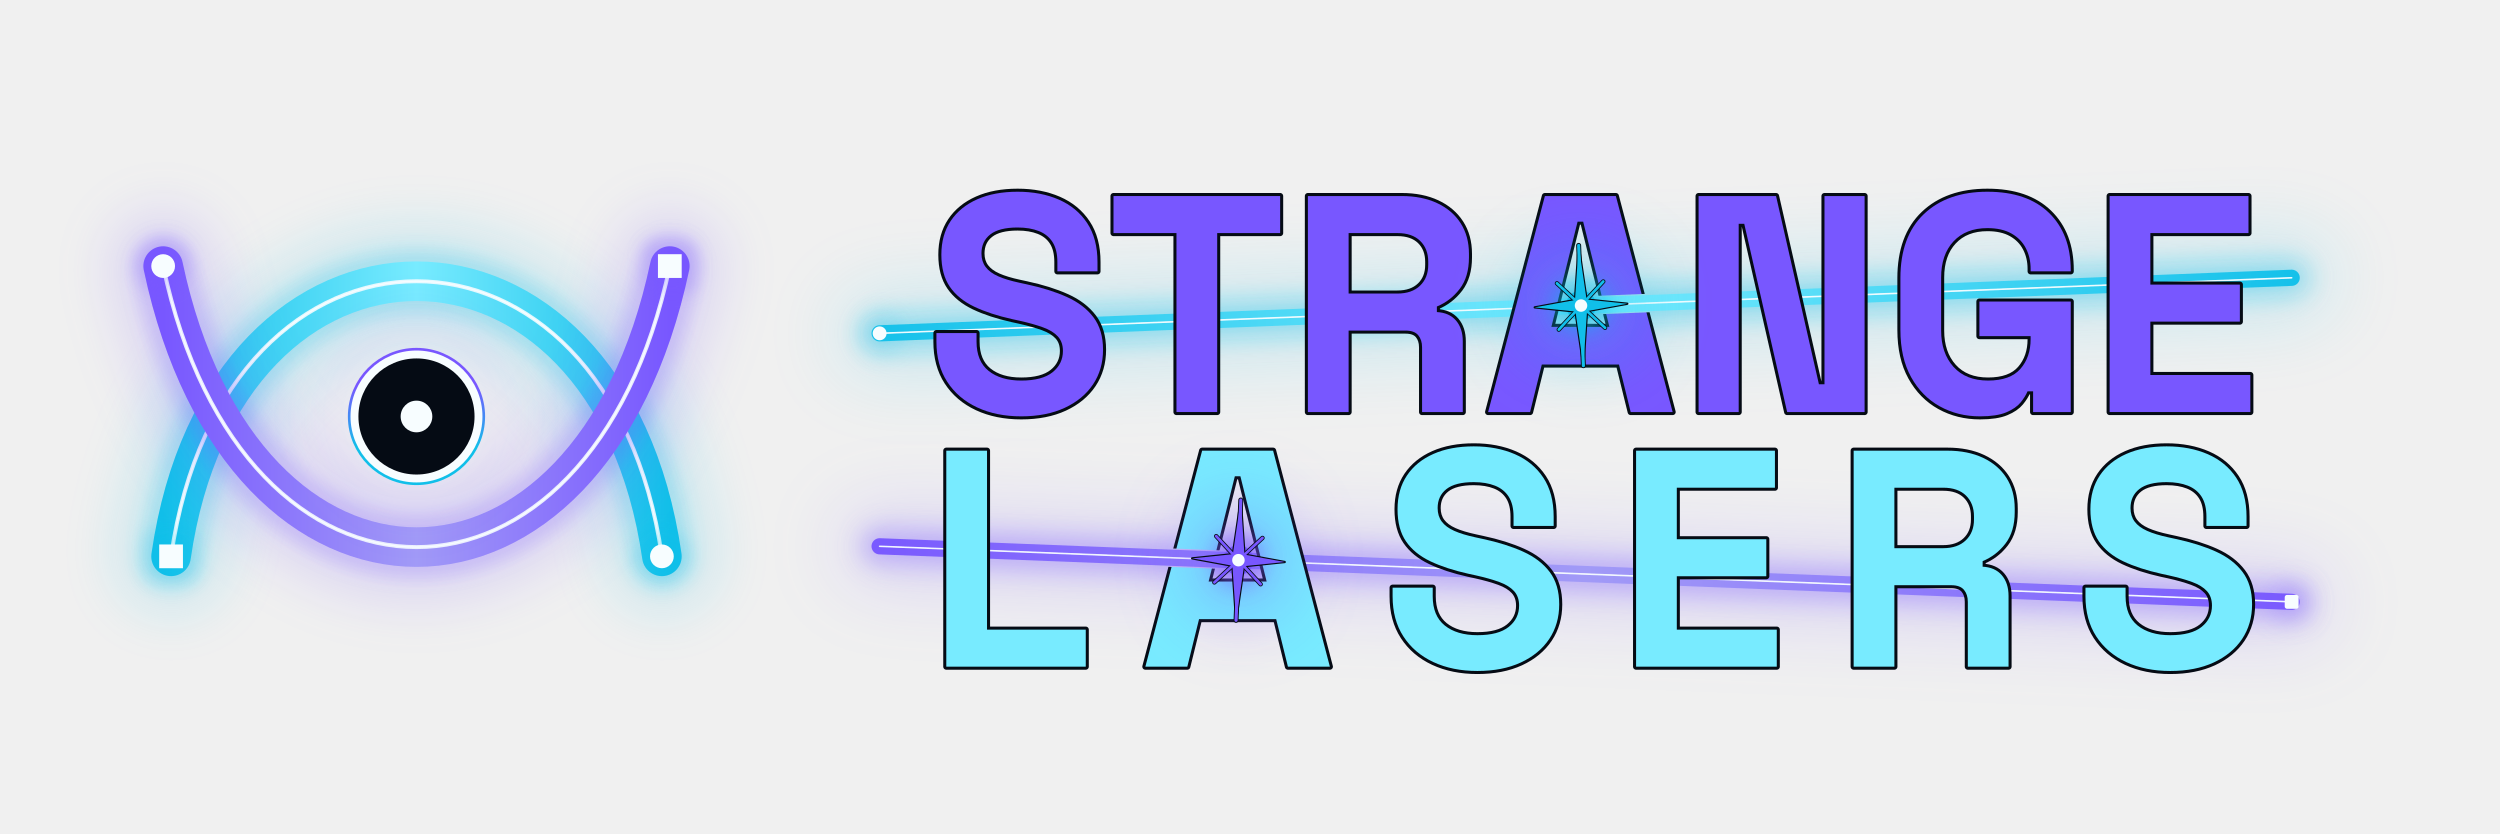
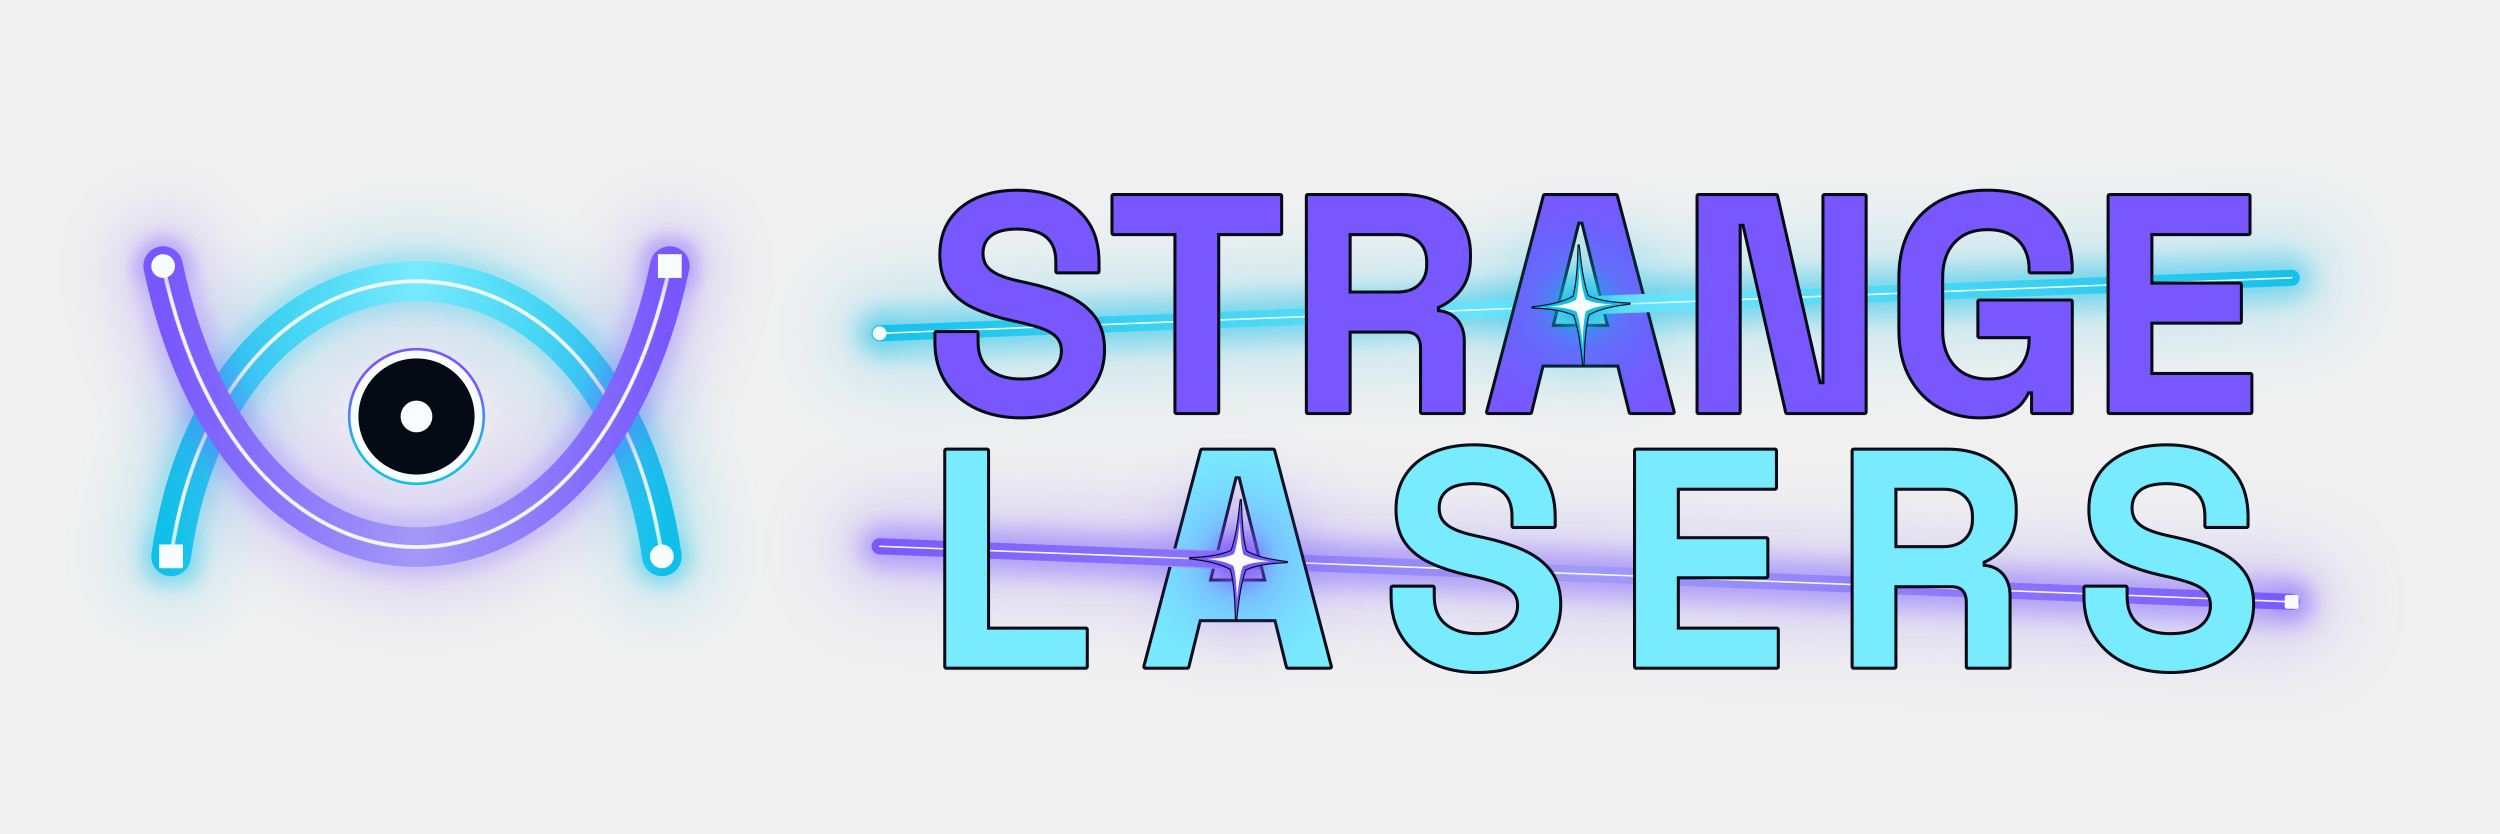
<svg xmlns="http://www.w3.org/2000/svg" viewBox="0 0 1080 360" role="img" aria-labelledby="logo-title logo-desc">
  <defs>
    <linearGradient id="eye-edge" x1="0%" y1="0%" x2="0%" y2="100%">
      <stop offset="0" stop-color="#7857ff" />
      <stop offset="0.25" stop-color="#7857ff" />
      <stop offset="0.75" stop-color="#11bfe9" />
      <stop offset="1" stop-color="#11bfe9" />
    </linearGradient>
    <radialGradient id="background" cx="50%" cy="45%" r="72%">
      <stop offset="0" stop-color="#102339" />
      <stop offset="0.55" stop-color="#091525" />
      <stop offset="1" stop-color="#050b14" />
    </radialGradient>
    <linearGradient id="corona-rear" gradientUnits="userSpaceOnUse" x1="64" y1="0" x2="448" y2="0">
      <stop offset="0" stop-color="#11bfe9" />
      <stop offset="0.5" stop-color="#78ebff" />
      <stop offset="1" stop-color="#11bfe9" />
    </linearGradient>
    <linearGradient id="corona-front" gradientUnits="userSpaceOnUse" x1="64" y1="0" x2="448" y2="0">
      <stop offset="0" stop-color="#7857ff" />
      <stop offset="0.5" stop-color="#a19af7" />
      <stop offset="1" stop-color="#7857ff" />
    </linearGradient>
    <filter id="corona-tight-glow" x="-30%" y="-30%" width="160%" height="160%">
      <feGaussianBlur stdDeviation="6" />
    </filter>
    <filter id="corona-wide-glow" x="-40%" y="-40%" width="180%" height="180%">
      <feGaussianBlur stdDeviation="18" />
    </filter>
    <filter id="wide-glow" filterUnits="userSpaceOnUse" x="-100" y="-100" width="960" height="530">
      <feGaussianBlur stdDeviation="15" />
    </filter>
    <filter id="tight-glow" filterUnits="userSpaceOnUse" x="-100" y="-100" width="960" height="530">
      <feGaussianBlur stdDeviation="5" />
    </filter>
    <mask id="strange-angle-a-through-cut" maskUnits="userSpaceOnUse" x="0" y="0" width="760" height="280">
      <rect width="760" height="280" fill="white" />
      <line x1="377" y1="84.1" x2="427" y2="82.1" stroke="black" stroke-width="8" />
    </mask>
    <mask id="lasers-angle-a-through-cut" maskUnits="userSpaceOnUse" x="0" y="0" width="760" height="280">
      <rect width="760" height="280" fill="white" />
      <line x1="180" y1="192.1" x2="228" y2="194" stroke="black" stroke-width="8" />
    </mask>
    <linearGradient id="cyan-beam" gradientUnits="userSpaceOnUse" x1="60" y1="0" x2="700" y2="0">
      <stop offset="0" stop-color="#11bfe9" />
      <stop offset="0.5" stop-color="#78ebff" />
      <stop offset="1" stop-color="#11bfe9" />
    </linearGradient>
    <linearGradient id="purple-beam" gradientUnits="userSpaceOnUse" x1="60" y1="0" x2="700" y2="0">
      <stop offset="0" stop-color="#7857ff" />
      <stop offset="0.5" stop-color="#a19af7" />
      <stop offset="1" stop-color="#7857ff" />
    </linearGradient>
  </defs>
  <g transform="translate(34 34) scale(.57)">
    <g fill="none" stroke-linecap="round" stroke-linejoin="round">
      <path d="M70 362C110 84 402 84 442 362" stroke="#11bfe9" stroke-width="90" opacity="0.14" filter="url(#corona-wide-glow)" />
      <path d="M70 362C110 84 402 84 442 362" stroke="#11bfe9" stroke-width="48" opacity="0.22" filter="url(#corona-tight-glow)" />
      <path d="M70 362C110 84 402 84 442 362" stroke="url(#corona-rear)" stroke-width="30" />
      <path d="M70 362C110 84 402 84 442 362" stroke="#f7fdff" stroke-width="3" opacity="0.88" />
      <path d="M70 362C110 84 402 84 442 362" stroke="#f7fdff" stroke-width="1" />
      <path d="M64 142C124 426 388 426 448 142" stroke="#7857ff" stroke-width="90" opacity="0.14" filter="url(#corona-wide-glow)" />
      <path d="M64 142C124 426 388 426 448 142" stroke="#7857ff" stroke-width="48" opacity="0.22" filter="url(#corona-tight-glow)" />
      <path d="M64 142C124 426 388 426 448 142" stroke="url(#corona-front)" stroke-width="30" />
      <path d="M64 142C124 426 388 426 448 142" stroke="#f7fdff" stroke-width="3" opacity="0.88" />
      <path d="M64 142C124 426 388 426 448 142" stroke="#f7fdff" stroke-width="1" />
      <circle cx="64" cy="142" r="20" fill="#7857ff" opacity="0.2" filter="url(#corona-tight-glow)" />
      <rect x="428" y="122" width="40" height="40" rx="8" fill="#7857ff" opacity="0.2" filter="url(#corona-tight-glow)" />
      <rect x="50" y="342" width="40" height="40" rx="8" fill="#11bfe9" opacity="0.2" filter="url(#corona-tight-glow)" />
      <circle cx="442" cy="362" r="20" fill="#11bfe9" opacity="0.2" filter="url(#corona-tight-glow)" />
      <circle cx="64" cy="142" r="9" fill="#f7fdff" />
      <rect x="439" y="133" width="18" height="18" fill="#f7fdff" />
      <rect x="61" y="353" width="18" height="18" fill="#f7fdff" />
      <circle cx="442" cy="362" r="9" fill="#f7fdff" />
      <circle cx="256" cy="256" r="66" fill="none" stroke="#7857ff" stroke-width="14" opacity="0.16" filter="url(#corona-wide-glow)" />
      <circle cx="256" cy="256" r="47" fill="none" stroke="url(#eye-edge)" stroke-width="10" />
      <circle cx="256" cy="256" r="47" fill="#050b14" stroke="#f7fdff" stroke-width="6" />
      <circle cx="256" cy="256" r="12" fill="#f7fdff" />
    </g>
  </g>
  <g transform="translate(305 48)">
    <g aria-hidden="true">
      <g>
        <g>
          <g>
-             <line x1="75" y1="96" x2="685" y2="72" filter="url(#wide-glow)" fill="none" opacity="0.15" stroke-linecap="round" stroke-width="38" stroke="#11bfe9" />
-             <line x1="75" y1="96" x2="685" y2="72" filter="url(#tight-glow)" fill="none" opacity="0.34" stroke-linecap="round" stroke-width="16" stroke="#11bfe9" />
-             <line x1="685" y1="212" x2="75" y2="188" filter="url(#wide-glow)" fill="none" opacity="0.15" stroke-linecap="round" stroke-width="38" stroke="#7857ff" />
-             <line x1="685" y1="212" x2="75" y2="188" filter="url(#tight-glow)" fill="none" opacity="0.34" stroke-linecap="round" stroke-width="16" stroke="#7857ff" />
+             <line x1="75" y1="96" x2="685" y2="72" filter="url(#wide-glow)" fill="none" opacity="0.2" stroke-linecap="round" stroke-width="42" stroke="#11bfe9" />
+             <line x1="75" y1="96" x2="685" y2="72" filter="url(#tight-glow)" fill="none" opacity="0.44" stroke-linecap="round" stroke-width="18" stroke="#11bfe9" />
+             <line x1="685" y1="212" x2="75" y2="188" filter="url(#wide-glow)" fill="none" opacity="0.2" stroke-linecap="round" stroke-width="42" stroke="#7857ff" />
+             <line x1="685" y1="212" x2="75" y2="188" filter="url(#tight-glow)" fill="none" opacity="0.44" stroke-linecap="round" stroke-width="18" stroke="#7857ff" />
            <circle cx="75" cy="96" r="8" opacity="0.22" filter="url(#tight-glow)" fill="#11bfe9" />
            <rect x="677" y="204" width="16" height="16" rx="3" opacity="0.22" filter="url(#tight-glow)" fill="#7857ff" />
          </g>
        </g>
      </g>
    </g>
    <g aria-hidden="true">
      <g>
        <g>
          <g>
            <g>
              <line x1="75" y1="96" x2="685" y2="72" fill="none" stroke-linecap="round" stroke-width="7" stroke="url(#cyan-beam)" />
              <line x1="75" y1="96" x2="685" y2="72" fill="none" opacity="0.88" stroke="#f7fdff" stroke-linecap="round" stroke-width="0.7" />
              <line x1="75" y1="96" x2="685" y2="72" fill="none" opacity="1" stroke="#f7fdff" stroke-linecap="round" stroke-width="0.25" />
              <circle cx="75" cy="96" r="3" fill="#f7fdff" opacity="1" />
            </g>
            <g>
              <line x1="685" y1="212" x2="75" y2="188" fill="none" stroke-linecap="round" stroke-width="7" stroke="url(#purple-beam)" />
              <line x1="685" y1="212" x2="75" y2="188" fill="none" opacity="0.88" stroke="#f7fdff" stroke-linecap="round" stroke-width="0.7" />
              <line x1="685" y1="212" x2="75" y2="188" fill="none" opacity="1" stroke="#f7fdff" stroke-linecap="round" stroke-width="0.25" />
              <rect x="682" y="209" width="6" height="6" rx="1" fill="#f7fdff" opacity="1" />
            </g>
          </g>
        </g>
      </g>
    </g>
    <g>
      <g>
        <g mask="url(#strange-angle-a-through-cut)">
          <g transform="translate(95 130) scale(1.55)" stroke="#050b14" stroke-width="1.7" stroke-linejoin="round" paint-order="stroke" fill="#7857ff">
            <g>
              <g>
                <g transform="translate(0 0)">
                  <path d="M26.574 1.203c-4.644 0-8.742-.832-12.297-2.492-3.554-1.664-6.336-4.043-8.343-7.14-2.008-3.094-3.008-6.821-3.008-11.18v-2.407h11.18v2.407c0 3.613 1.117 6.324 3.351 8.129 2.238 1.804 5.277 2.707 9.117 2.707 3.899 0 6.809-.774 8.731-2.32 1.918-1.548 2.879-3.528 2.879-5.934 0-1.664-.473-3.012-1.418-4.043-.946-1.032-2.324-1.88-4.13-2.535-1.804-.66-4-1.278-6.577-1.852l-1.98-.43c-4.126-.918-7.669-2.078-10.618-3.48-2.953-1.406-5.219-3.254-6.797-5.547-1.575-2.297-2.363-5.277-2.363-8.946 0-3.671.875-6.808 2.62-9.418 1.75-2.609 4.215-4.613 7.399-6.02 3.18-1.406 6.922-2.105 11.223-2.105 4.3 0 8.125.73 11.48 2.191 3.356 1.461 5.993 3.641 7.91 6.535 1.922 2.895 2.883 6.524 2.883 10.88v2.581h-11.18v-2.582c0-2.293-.445-4.14-1.332-5.547-.89-1.402-2.168-2.437-3.828-3.093-1.664-.66-3.64-.993-5.934-.993-3.44 0-5.976.649-7.613 1.938-1.633 1.289-2.45 3.05-2.45 5.289 0 1.488.387 2.75 1.16 3.781.774 1.035 1.934 1.895 3.485 2.582 1.547.688 3.523 1.29 5.934 1.805l1.976.43c4.301.918 8.043 2.094 11.223 3.527 3.183 1.434 5.664 3.325 7.441 5.676 1.777 2.352 2.664 5.36 2.664 9.031 0 3.668-.93 6.895-2.793 9.676-1.863 2.778-4.504 4.957-7.914 6.535-3.41 1.574-7.438 2.363-12.082 2.363Z" />
                </g>
                <g transform="translate(50.21875 0)">
                  <path d="M19.61 0v-49.879H2.062v-10.32h46.441v10.32H30.96V0Z" />
                </g>
                <g transform="translate(100.7812 0)">
                  <path d="M5.676 0v-60.2H31.82c3.785 0 7.082.661 9.89 1.977 2.81 1.32 4.989 3.184 6.536 5.59 1.547 2.41 2.32 5.246 2.32 8.516v1.031c0 3.613-.859 6.535-2.578 8.773-1.718 2.235-3.84 3.868-6.363 4.903v1.547c2.293.113 4.07.902 5.332 2.363 1.262 1.465 1.89 3.398 1.89 5.805V0H37.497v-18.059c0-1.379-.36-2.496-1.074-3.355-.719-.86-1.907-1.29-3.57-1.29H17.027V0Zm11.351-33.023h13.59c2.696 0 4.801-.73 6.32-2.196 1.52-1.46 2.278-3.394 2.278-5.804v-.86c0-2.406-.746-4.343-2.235-5.804-1.492-1.461-3.613-2.192-6.363-2.192h-13.59Z" />
                </g>
                <g transform="translate(155.1406 0)">
                  <path d="m1.547 0 15.824-60.2h19.781L52.976 0H41.281l-3.27-13.242h-21.5L13.243 0Zm17.633-23.734h16.168l-7.313-29.329h-1.547Z" />
                </g>
                <g transform="translate(209.6719 0)">
                  <path d="M5.676 0v-60.2h21.586L39.215-7.737h1.55V-60.2h11.18V0H30.36L18.402-52.46h-1.547V0Z" />
                </g>
                <g transform="translate(267.2969 0)">
                  <path d="M26.488 1.203c-4.129 0-7.871-.93-11.222-2.793-3.356-1.863-6.02-4.586-8-8.172-1.977-3.582-2.965-7.953-2.965-13.113v-14.45c0-7.738 2.18-13.687 6.535-17.843 4.356-4.156 10.262-6.234 17.715-6.234 7.398 0 13.117 1.96 17.16 5.89 4.039 3.927 6.062 9.243 6.062 15.954v.344h-11.18v-.688c0-2.12-.445-4.043-1.336-5.762-.887-1.722-2.219-3.082-3.996-4.086-1.778-1.004-4.016-1.508-6.71-1.508-4.012 0-7.164 1.235-9.457 3.7-2.297 2.464-3.442 5.82-3.442 10.062v14.793c0 4.183 1.145 7.554 3.442 10.105 2.293 2.55 5.504 3.824 9.629 3.824 4.129 0 7.14-1.09 9.03-3.266 1.892-2.18 2.84-4.93 2.84-8.257v-.86H26.317v-9.633h25.457V0H41.281v-5.762H39.73c-.398.973-1.043 2.008-1.933 3.098-.887 1.086-2.223 2.004-4 2.75-1.777.746-4.211 1.117-7.309 1.117Z" />
                </g>
                <g transform="translate(324.2344 0)">
                  <path d="M5.676 0v-60.2h38.699v10.321H17.027v14.36H41.97v10.32H17.027v14.879h27.864V0Z" />
                </g>
              </g>
            </g>
          </g>
        </g>
        <g mask="url(#lasers-angle-a-through-cut)">
          <g transform="translate(95 240) scale(1.55)" stroke="#050b14" stroke-width="1.7" stroke-linejoin="round" paint-order="stroke" fill="#78ebff">
            <g>
              <g>
                <g transform="translate(0 0)">
                  <path d="M5.676 0v-60.2h11.351v49.88h27.52V0Z" />
                </g>
                <g transform="translate(59.60938 0)">
                  <path d="m1.547 0 15.824-60.2h19.781L52.976 0H41.281l-3.27-13.242h-21.5L13.243 0Zm17.633-23.734h16.168l-7.313-29.329h-1.547Z" />
                </g>
                <g transform="translate(127.1406 0)">
                  <path d="M26.574 1.203c-4.644 0-8.742-.832-12.297-2.492-3.554-1.664-6.336-4.043-8.343-7.14-2.008-3.094-3.008-6.821-3.008-11.18v-2.407h11.18v2.407c0 3.613 1.117 6.324 3.351 8.129 2.238 1.804 5.277 2.707 9.117 2.707 3.899 0 6.809-.774 8.731-2.32 1.918-1.548 2.879-3.528 2.879-5.934 0-1.664-.473-3.012-1.418-4.043-.946-1.032-2.324-1.88-4.13-2.535-1.804-.66-4-1.278-6.577-1.852l-1.98-.43c-4.126-.918-7.669-2.078-10.618-3.48-2.953-1.406-5.219-3.254-6.797-5.547-1.575-2.297-2.363-5.277-2.363-8.946 0-3.671.875-6.808 2.62-9.418 1.75-2.609 4.215-4.613 7.399-6.02 3.18-1.406 6.922-2.105 11.223-2.105 4.3 0 8.125.73 11.48 2.191 3.356 1.461 5.993 3.641 7.91 6.535 1.922 2.895 2.883 6.524 2.883 10.88v2.581h-11.18v-2.582c0-2.293-.445-4.14-1.332-5.547-.89-1.402-2.168-2.437-3.828-3.093-1.664-.66-3.64-.993-5.934-.993-3.44 0-5.976.649-7.613 1.938-1.633 1.289-2.45 3.05-2.45 5.289 0 1.488.387 2.75 1.16 3.781.774 1.035 1.934 1.895 3.485 2.582 1.547.688 3.523 1.29 5.934 1.805l1.976.43c4.301.918 8.043 2.094 11.223 3.527 3.183 1.434 5.664 3.325 7.441 5.676 1.777 2.352 2.664 5.36 2.664 9.031 0 3.668-.93 6.895-2.793 9.676-1.863 2.778-4.504 4.957-7.914 6.535-3.41 1.574-7.438 2.363-12.082 2.363Z" />
                </g>
                <g transform="translate(192.25 0)">
                  <path d="M5.676 0v-60.2h38.699v10.321H17.027v14.36H41.97v10.32H17.027v14.879h27.864V0Z" />
                </g>
                <g transform="translate(252.8906 0)">
                  <path d="M5.676 0v-60.2H31.82c3.785 0 7.082.661 9.89 1.977 2.81 1.32 4.989 3.184 6.536 5.59 1.547 2.41 2.32 5.246 2.32 8.516v1.031c0 3.613-.859 6.535-2.578 8.773-1.718 2.235-3.84 3.868-6.363 4.903v1.547c2.293.113 4.07.902 5.332 2.363 1.262 1.465 1.89 3.398 1.89 5.805V0H37.497v-18.059c0-1.379-.36-2.496-1.074-3.355-.719-.86-1.907-1.29-3.57-1.29H17.027V0Zm11.351-33.023h13.59c2.696 0 4.801-.73 6.32-2.196 1.52-1.46 2.278-3.394 2.278-5.804v-.86c0-2.406-.746-4.343-2.235-5.804-1.492-1.461-3.613-2.192-6.363-2.192h-13.59Z" />
                </g>
                <g transform="translate(320.25 0)">
                  <path d="M26.574 1.203c-4.644 0-8.742-.832-12.297-2.492-3.554-1.664-6.336-4.043-8.343-7.14-2.008-3.094-3.008-6.821-3.008-11.18v-2.407h11.18v2.407c0 3.613 1.117 6.324 3.351 8.129 2.238 1.804 5.277 2.707 9.117 2.707 3.899 0 6.809-.774 8.731-2.32 1.918-1.548 2.879-3.528 2.879-5.934 0-1.664-.473-3.012-1.418-4.043-.946-1.032-2.324-1.88-4.13-2.535-1.804-.66-4-1.278-6.577-1.852l-1.98-.43c-4.126-.918-7.669-2.078-10.618-3.48-2.953-1.406-5.219-3.254-6.797-5.547-1.575-2.297-2.363-5.277-2.363-8.946 0-3.671.875-6.808 2.62-9.418 1.75-2.609 4.215-4.613 7.399-6.02 3.18-1.406 6.922-2.105 11.223-2.105 4.3 0 8.125.73 11.48 2.191 3.356 1.461 5.993 3.641 7.91 6.535 1.922 2.895 2.883 6.524 2.883 10.88v2.581h-11.18v-2.582c0-2.293-.445-4.14-1.332-5.547-.89-1.402-2.168-2.437-3.828-3.093-1.664-.66-3.64-.993-5.934-.993-3.44 0-5.976.649-7.613 1.938-1.633 1.289-2.45 3.05-2.45 5.289 0 1.488.387 2.75 1.16 3.781.774 1.035 1.934 1.895 3.485 2.582 1.547.688 3.523 1.29 5.934 1.805l1.976.43c4.301.918 8.043 2.094 11.223 3.527 3.183 1.434 5.664 3.325 7.441 5.676 1.777 2.352 2.664 5.36 2.664 9.031 0 3.668-.93 6.895-2.793 9.676-1.863 2.778-4.504 4.957-7.914 6.535-3.41 1.574-7.438 2.363-12.082 2.363Z" />
                </g>
              </g>
            </g>
          </g>
        </g>
      </g>
    </g>
    <g aria-hidden="true">
      <g>
        <g transform="rotate(-2.253098 378 84)">
          <g>
-             <circle cx="378" cy="84" r="24" opacity="0.3" filter="url(#wide-glow)" fill="#11bfe9" />
-             <circle cx="378" cy="84" r="10" opacity="0.66" filter="url(#tight-glow)" fill="#11bfe9" />
-             <circle cx="378" cy="84" r="6.5" opacity="1" fill="#11bfe9" />
-             <path d="M378 58 380.5 81.5 398 84 380.5 86.5 378 110 375.5 86.5 358 84 375.5 81.5Z" fill="none" stroke="#050b14" stroke-width="1" stroke-linecap="round" stroke-linejoin="round" />
-             <line x1="378" y1="58" x2="378" y2="110" fill="none" stroke="#050b14" stroke-width="2.15" stroke-linecap="round" stroke-linejoin="round" />
-             <line x1="368" y1="74" x2="388" y2="94" fill="none" stroke="#050b14" stroke-width="1.9" stroke-linecap="round" stroke-linejoin="round" />
-             <line x1="368" y1="94" x2="388" y2="74" fill="none" stroke="#050b14" stroke-width="1.9" stroke-linecap="round" stroke-linejoin="round" />
-             <path d="M378 58 380.5 81.5 398 84 380.5 86.5 378 110 375.5 86.5 358 84 375.5 81.5Z" fill="#11bfe9" opacity="1" />
-             <line x1="378" y1="58" x2="378" y2="110" fill="none" opacity="1" stroke="#11bfe9" stroke-linecap="round" stroke-width="1.35" />
-             <line x1="368" y1="74" x2="388" y2="94" fill="none" opacity="1" stroke="#11bfe9" stroke-linecap="round" stroke-width="1.2" />
-             <line x1="368" y1="94" x2="388" y2="74" fill="none" opacity="1" stroke="#11bfe9" stroke-linecap="round" stroke-width="1.2" />
-             <circle cx="378" cy="84" r="2.7" fill="#f7fdff" opacity="1" />
+             <circle cx="378" cy="84" r="27" opacity="0.4" filter="url(#wide-glow)" fill="#11bfe9" />
+             <circle cx="378" cy="84" r="11" opacity="0.78" filter="url(#tight-glow)" fill="#11bfe9" />
+             <path d="M0 -26C0.629 -16.833 1.271 -9.773 3.122 -3.972C7.473 -1.671 13.033 -0.629 21 0C13.033 0.629 7.473 1.671 3.122 3.972C1.271 9.773 0.629 16.833 0 26C-0.629 16.833 -1.271 9.773 -3.122 3.972C-7.473 1.671 -13.033 0.629 -21 0C-13.033 -0.629 -7.473 -1.671 -3.122 -3.972C-1.271 -9.773 -0.629 -16.833 0 -26Z" transform="translate(378 84)" fill="none" stroke="#050b14" stroke-width="1" stroke-linecap="round" stroke-linejoin="round" />
+             <path d="M0 -26C0.629 -16.833 1.271 -9.773 3.122 -3.972C7.473 -1.671 13.033 -0.629 21 0C13.033 0.629 7.473 1.671 3.122 3.972C1.271 9.773 0.629 16.833 0 26C-0.629 16.833 -1.271 9.773 -3.122 3.972C-7.473 1.671 -13.033 0.629 -21 0C-13.033 -0.629 -7.473 -1.671 -3.122 -3.972C-1.271 -9.773 -0.629 -16.833 0 -26Z" transform="translate(378 84)" fill="#11bfe9" opacity="1" />
+             <path d="M0 -26C0.629 -16.833 1.271 -9.773 3.122 -3.972C7.473 -1.671 13.033 -0.629 21 0C13.033 0.629 7.473 1.671 3.122 3.972C1.271 9.773 0.629 16.833 0 26C-0.629 16.833 -1.271 9.773 -3.122 3.972C-7.473 1.671 -13.033 0.629 -21 0C-13.033 -0.629 -7.473 -1.671 -3.122 -3.972C-1.271 -9.773 -0.629 -16.833 0 -26Z" transform="translate(378 84) scale(.65)" fill="#f7fdff" opacity="1" />
          </g>
        </g>
        <g transform="rotate(2.253098 230 194)">
          <g>
-             <circle cx="230" cy="194" r="24" opacity="0.3" filter="url(#wide-glow)" fill="#7857ff" />
-             <circle cx="230" cy="194" r="10" opacity="0.66" filter="url(#tight-glow)" fill="#7857ff" />
-             <circle cx="230" cy="194" r="6.5" opacity="1" fill="#7857ff" />
-             <path d="M230 168 232.5 191.5 250 194 232.5 196.5 230 220 227.5 196.5 210 194 227.5 191.5Z" fill="none" stroke="#050b14" stroke-width="1" stroke-linecap="round" stroke-linejoin="round" />
-             <line x1="230" y1="168" x2="230" y2="220" fill="none" stroke="#050b14" stroke-width="2.15" stroke-linecap="round" stroke-linejoin="round" />
-             <line x1="220" y1="184" x2="240" y2="204" fill="none" stroke="#050b14" stroke-width="1.9" stroke-linecap="round" stroke-linejoin="round" />
-             <line x1="220" y1="204" x2="240" y2="184" fill="none" stroke="#050b14" stroke-width="1.9" stroke-linecap="round" stroke-linejoin="round" />
-             <path d="M230 168 232.5 191.5 250 194 232.5 196.5 230 220 227.5 196.5 210 194 227.5 191.5Z" fill="#7857ff" opacity="1" />
-             <line x1="230" y1="168" x2="230" y2="220" fill="none" opacity="1" stroke="#7857ff" stroke-linecap="round" stroke-width="1.35" />
-             <line x1="220" y1="184" x2="240" y2="204" fill="none" opacity="1" stroke="#7857ff" stroke-linecap="round" stroke-width="1.2" />
-             <line x1="220" y1="204" x2="240" y2="184" fill="none" opacity="1" stroke="#7857ff" stroke-linecap="round" stroke-width="1.2" />
-             <circle cx="230" cy="194" r="2.7" fill="#f7fdff" opacity="1" />
+             <circle cx="230" cy="194" r="27" opacity="0.4" filter="url(#wide-glow)" fill="#7857ff" />
+             <circle cx="230" cy="194" r="11" opacity="0.78" filter="url(#tight-glow)" fill="#7857ff" />
+             <path d="M0 -26C0.629 -16.833 1.271 -9.773 3.122 -3.972C7.473 -1.671 13.033 -0.629 21 0C13.033 0.629 7.473 1.671 3.122 3.972C1.271 9.773 0.629 16.833 0 26C-0.629 16.833 -1.271 9.773 -3.122 3.972C-7.473 1.671 -13.033 0.629 -21 0C-13.033 -0.629 -7.473 -1.671 -3.122 -3.972C-1.271 -9.773 -0.629 -16.833 0 -26Z" transform="translate(230 194)" fill="none" stroke="#050b14" stroke-width="1" stroke-linecap="round" stroke-linejoin="round" />
+             <path d="M0 -26C0.629 -16.833 1.271 -9.773 3.122 -3.972C7.473 -1.671 13.033 -0.629 21 0C13.033 0.629 7.473 1.671 3.122 3.972C1.271 9.773 0.629 16.833 0 26C-0.629 16.833 -1.271 9.773 -3.122 3.972C-7.473 1.671 -13.033 0.629 -21 0C-13.033 -0.629 -7.473 -1.671 -3.122 -3.972C-1.271 -9.773 -0.629 -16.833 0 -26Z" transform="translate(230 194)" fill="#7857ff" opacity="1" />
+             <path d="M0 -26C0.629 -16.833 1.271 -9.773 3.122 -3.972C7.473 -1.671 13.033 -0.629 21 0C13.033 0.629 7.473 1.671 3.122 3.972C1.271 9.773 0.629 16.833 0 26C-0.629 16.833 -1.271 9.773 -3.122 3.972C-7.473 1.671 -13.033 0.629 -21 0C-13.033 -0.629 -7.473 -1.671 -3.122 -3.972C-1.271 -9.773 -0.629 -16.833 0 -26Z" transform="translate(230 194) scale(.65)" fill="#f7fdff" opacity="1" />
          </g>
        </g>
      </g>
    </g>
  </g>
</svg>
